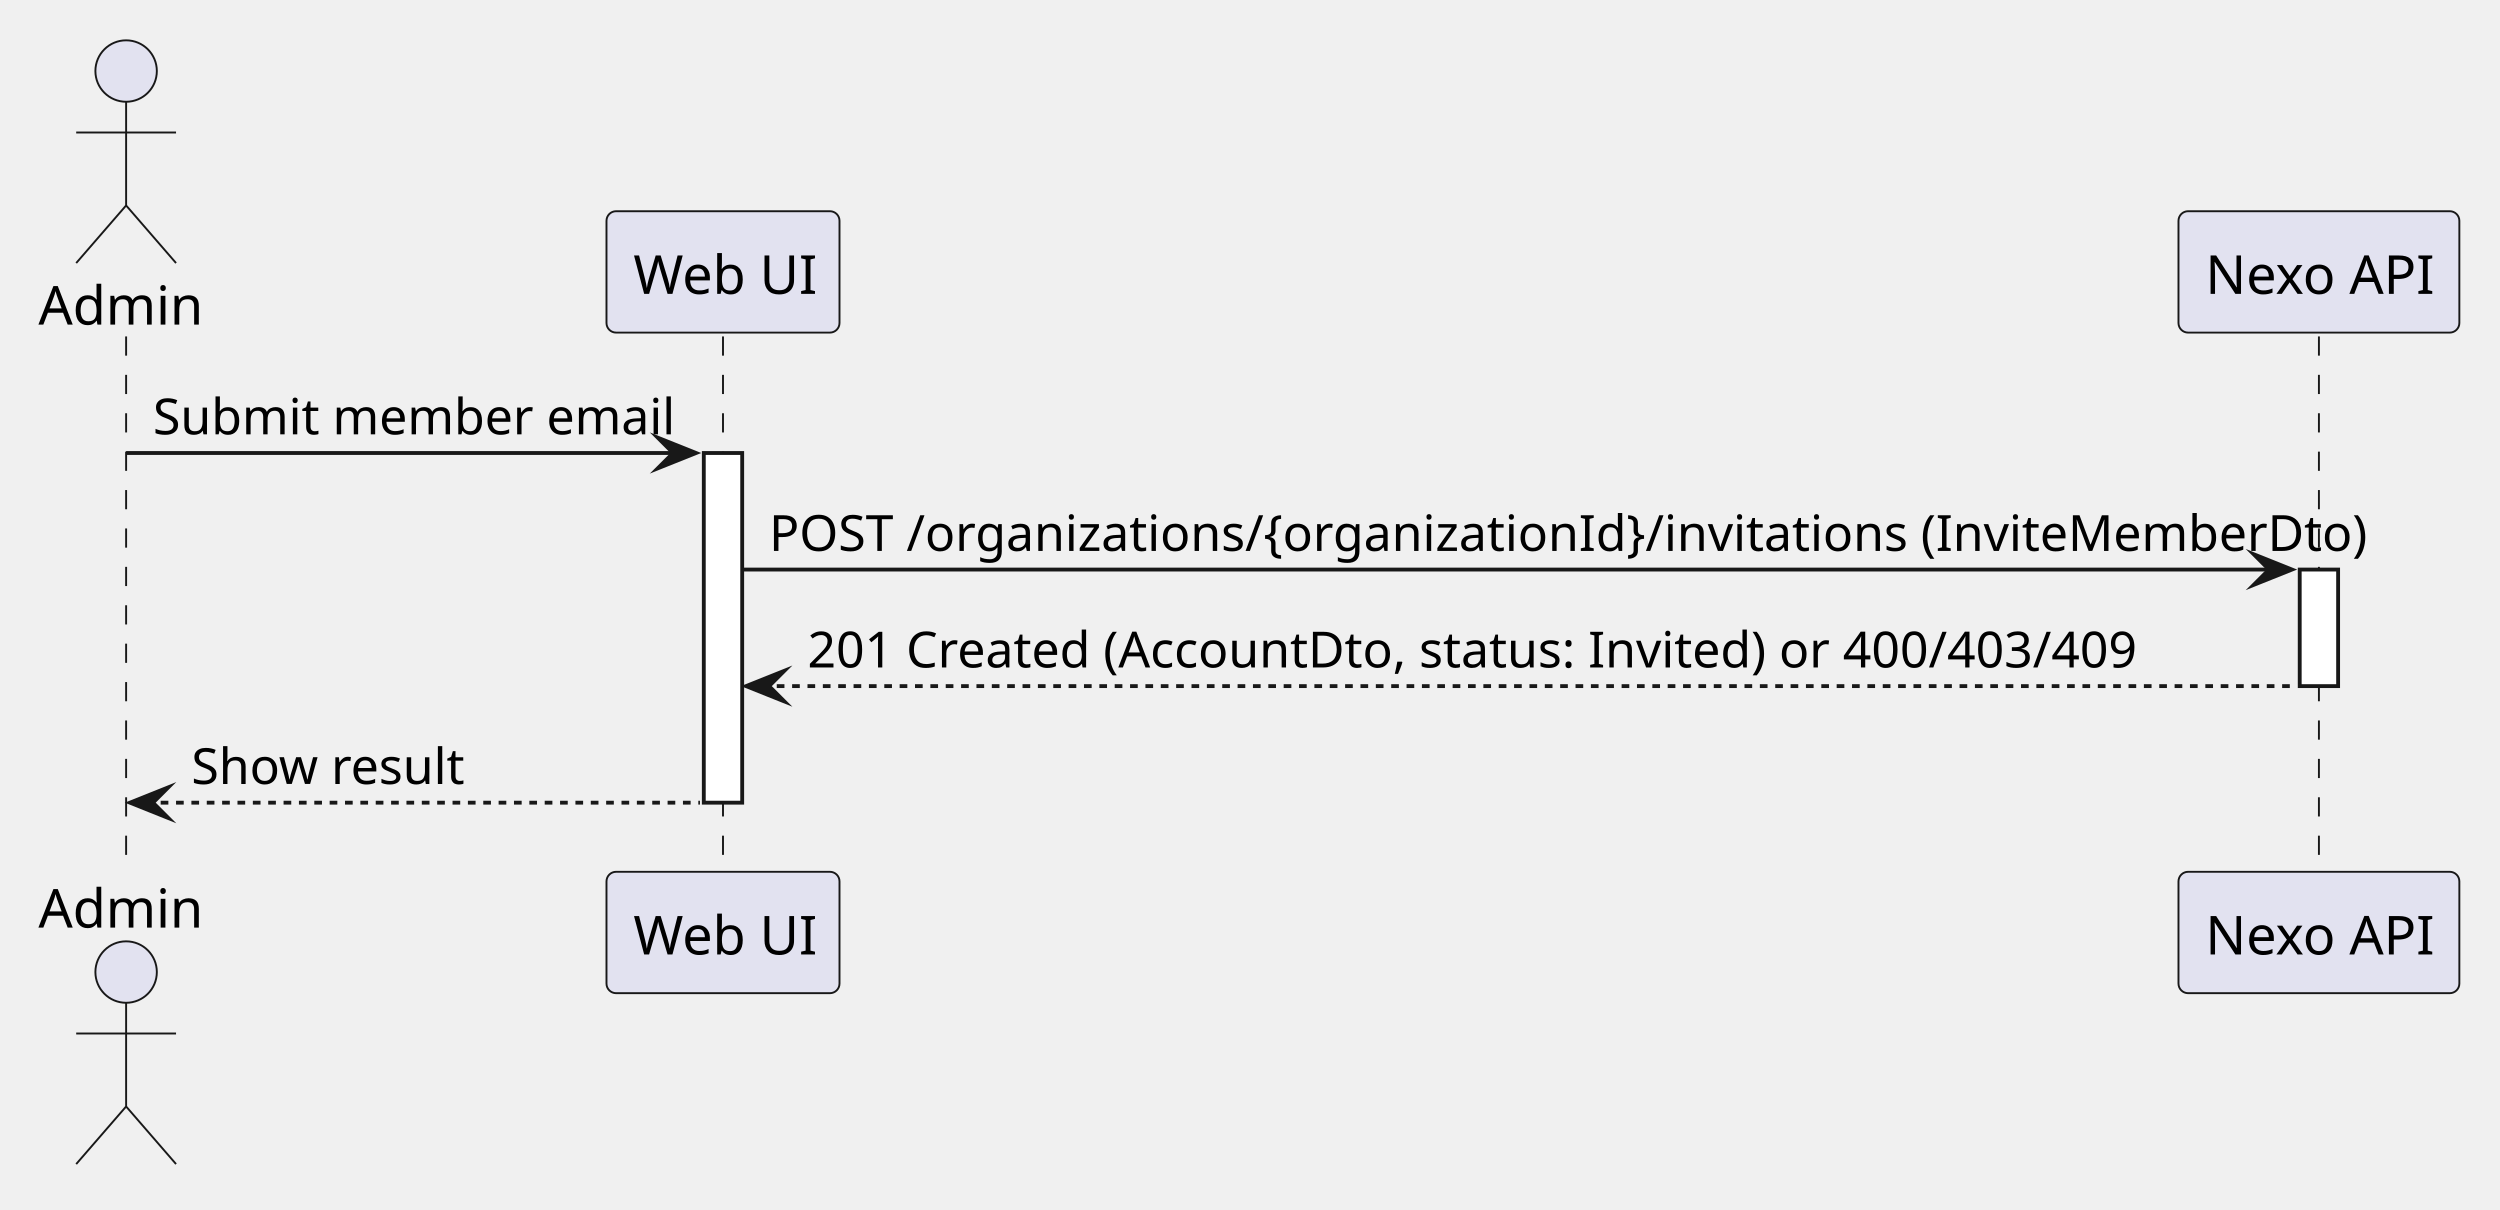
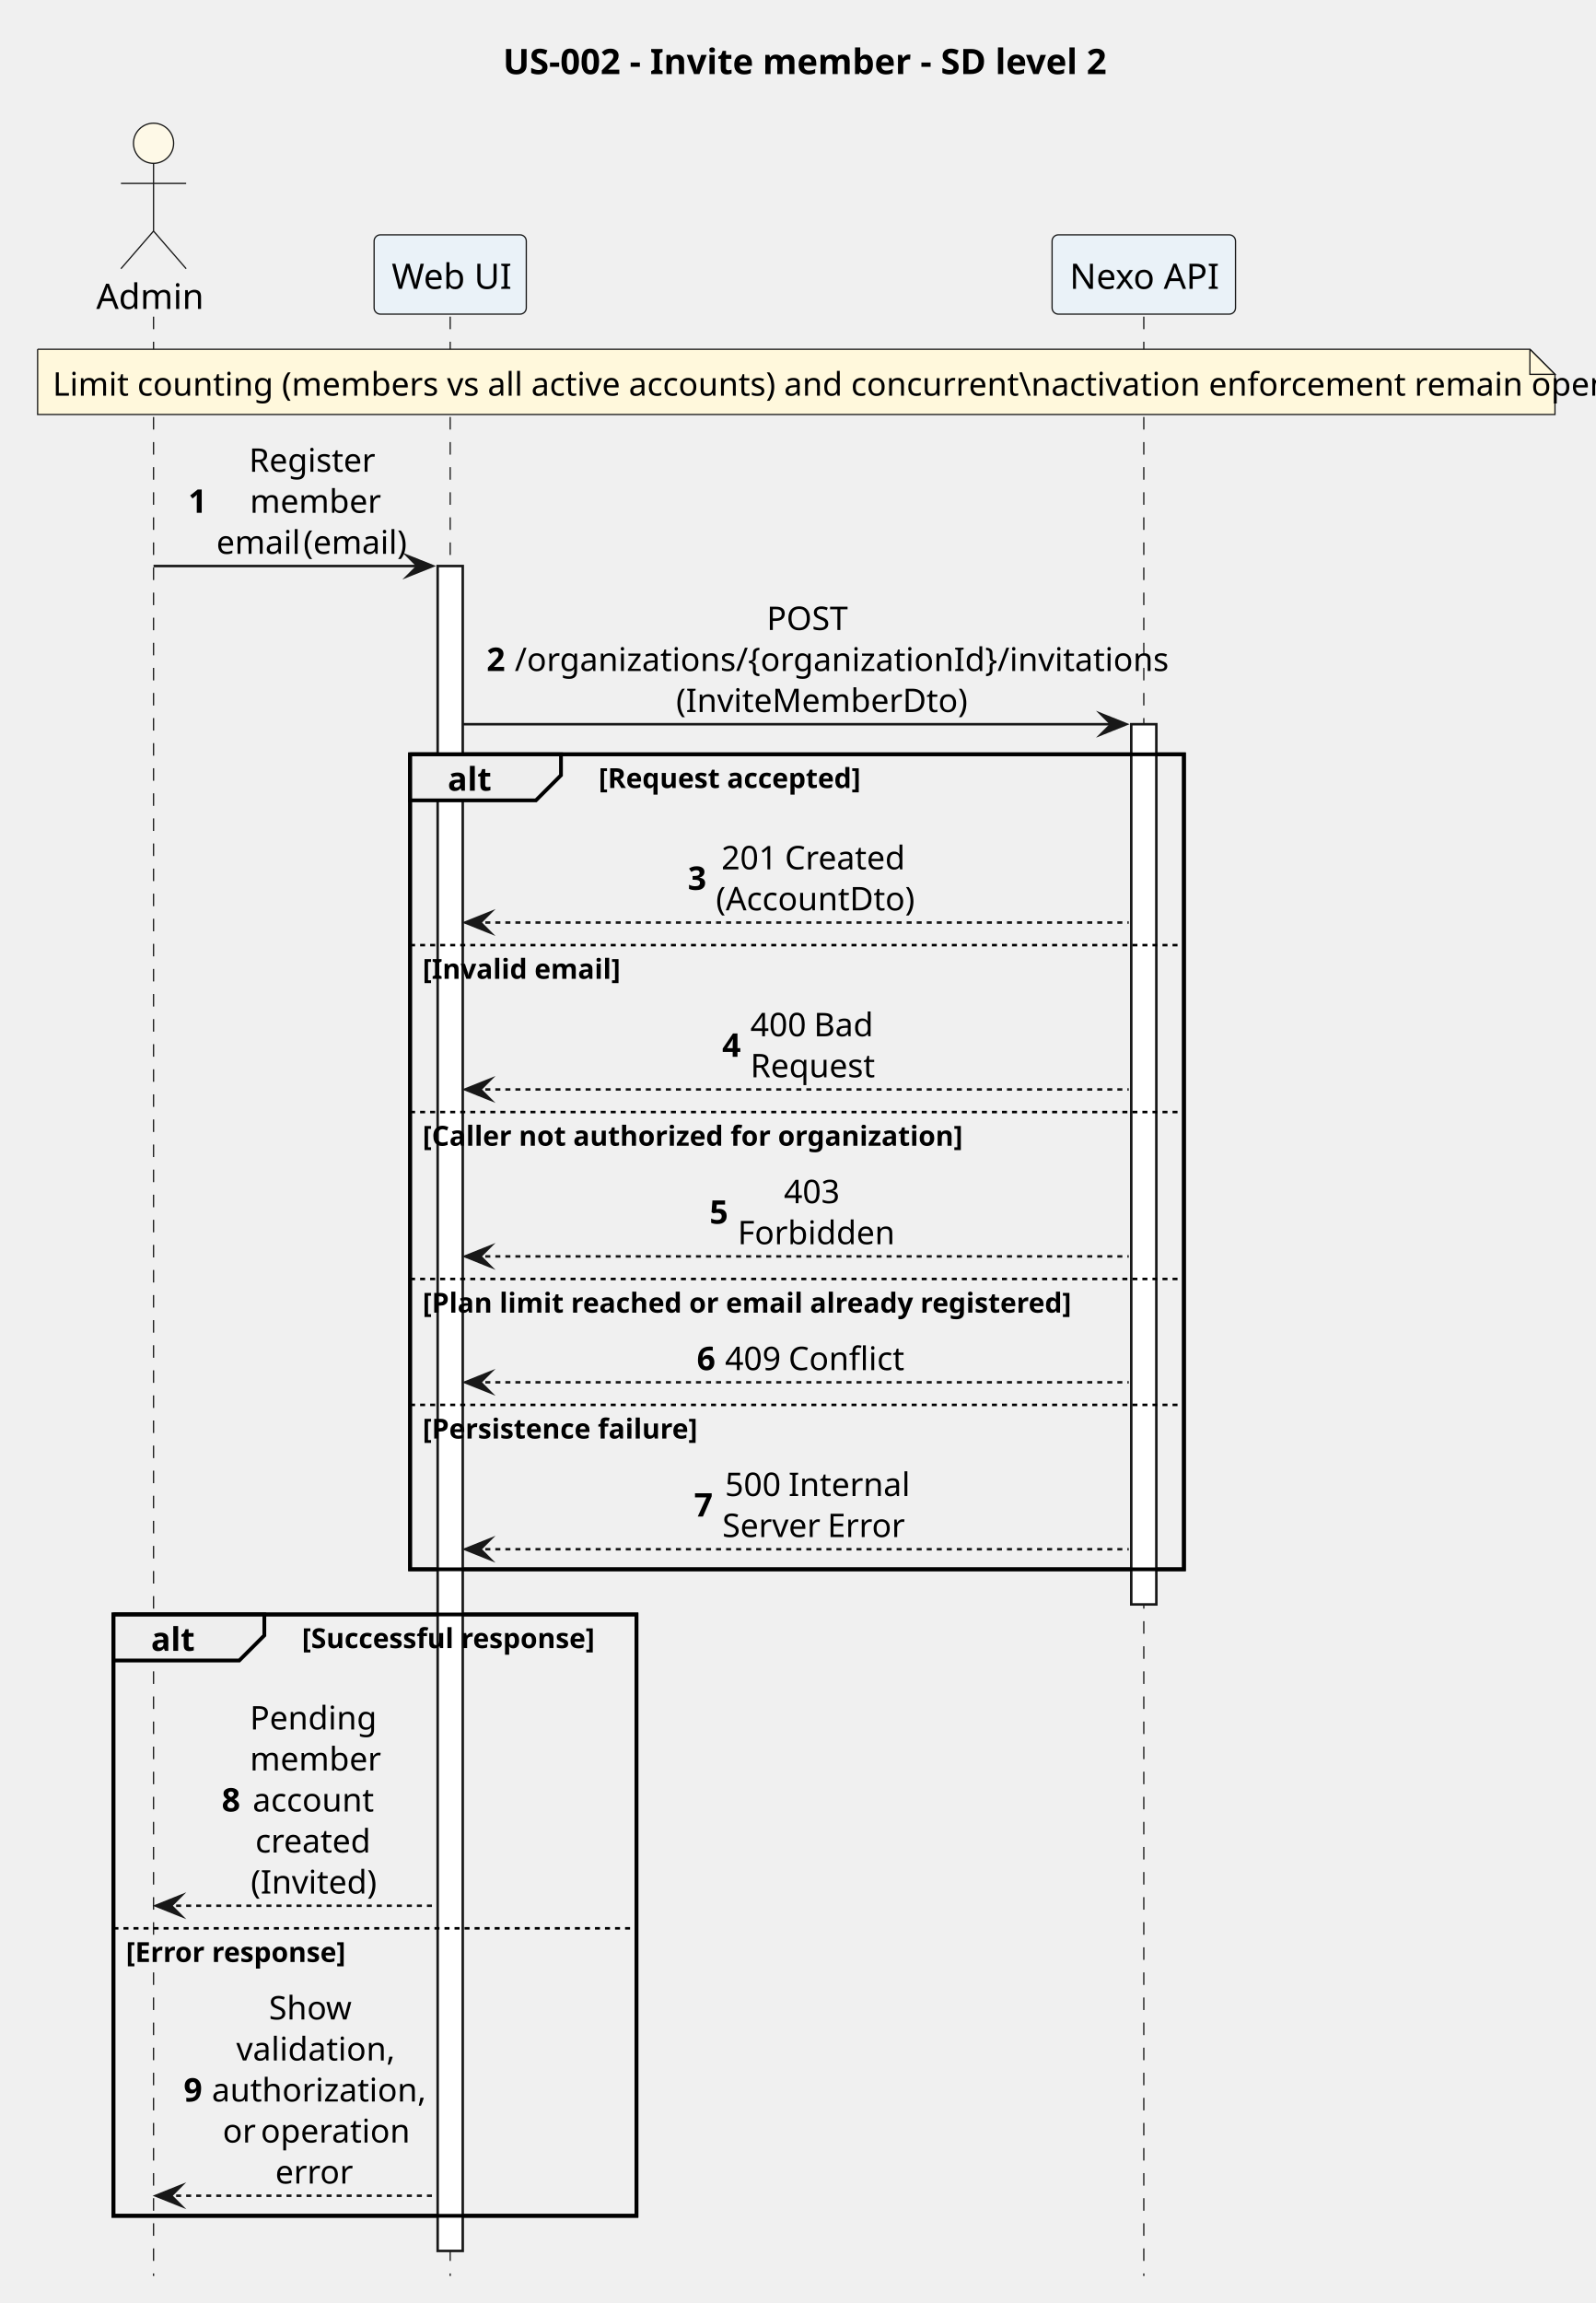
- <svg xmlns="http://www.w3.org/2000/svg" version="1.1" data-diagram-type="SEQUENCE" style="width:651px;height:315px;background:#FFFFFF;" width="651px" height="315px" viewBox="0 0 651 315" zoomAndPan="magnify" preserveAspectRatio="none" contentStyleType="text/css">
+ <svg xmlns="http://www.w3.org/2000/svg" version="1.1" data-diagram-type="SEQUENCE" style="width:636px;height:918px;background:#FFFFFF;" width="636px" height="918px" viewBox="0 0 636 918" zoomAndPan="magnify" preserveAspectRatio="none" contentStyleType="text/css">
  <defs />
  <g font-family="sans-serif" lengthAdjust="spacing">
+     <g class="title" data-source-line="1">
+       <text x="200.568" y="29.533" fill="#000" font-size="14" textLength="233.427" font-weight="700">US-002 - Invite member - SD level 2</text>
+     </g>
+     <rect x="163.504" y="300.68" width="308.553" height="324.859" fill="none" style="stroke:#000;stroke-width:1.5;" />
+     <rect x="45.224" y="643.539" width="208.545" height="239.703" fill="none" style="stroke:#000;stroke-width:1.5;" />
    <g>
-       <rect x="29.341" y="87.609" width="8" height="139.406" fill="#000" fill-opacity="0" />
-       <line x1="32.841" y1="87.609" x2="32.841" y2="227.016" style="stroke:#181818;stroke-width:0.5;stroke-dasharray:5,5;" />
+       <rect x="57.724" y="126.219" width="8" height="781.023" fill="#000" fill-opacity="0" />
+       <line x1="61.224" y1="126.219" x2="61.224" y2="907.242" style="stroke:#181818;stroke-width:0.5;stroke-dasharray:5,5;" />
    </g>
    <g>
-       <rect x="184.768" y="87.609" width="8" height="139.406" fill="#000" fill-opacity="0" />
-       <line x1="188.268" y1="87.609" x2="188.268" y2="227.016" style="stroke:#181818;stroke-width:0.5;stroke-dasharray:5,5;" />
+       <rect x="176.004" y="126.219" width="8" height="781.023" fill="#000" fill-opacity="0" />
+       <line x1="179.504" y1="126.219" x2="179.504" y2="907.242" style="stroke:#181818;stroke-width:0.5;stroke-dasharray:5,5;" />
    </g>
    <g>
-       <rect x="183.268" y="117.961" width="10" height="91.055" fill="#FFF" style="stroke:#181818;stroke-width:1;" />
+       <rect x="174.504" y="225.625" width="10" height="671.617" fill="#FFF" style="stroke:#181818;stroke-width:1;" />
    </g>
    <g>
-       <rect x="600.346" y="87.609" width="8" height="139.406" fill="#000" fill-opacity="0" />
-       <line x1="603.846" y1="87.609" x2="603.846" y2="227.016" style="stroke:#181818;stroke-width:0.5;stroke-dasharray:5,5;" />
+       <rect x="452.558" y="126.219" width="8" height="781.023" fill="#000" fill-opacity="0" />
+       <line x1="456.058" y1="126.219" x2="456.058" y2="907.242" style="stroke:#181818;stroke-width:0.5;stroke-dasharray:5,5;" />
    </g>
    <g>
-       <rect x="598.846" y="148.313" width="10" height="30.352" fill="#FFF" style="stroke:#181818;stroke-width:1;" />
+       <rect x="451.058" y="288.68" width="10" height="350.859" fill="#FFF" style="stroke:#181818;stroke-width:1;" />
    </g>
-     <text x="10" y="84.533" fill="#000" font-size="14" textLength="39.683">Admin</text>
-     <ellipse cx="32.841" cy="18.5" rx="8" ry="8" fill="#E2E2F0" style="stroke:#181818;stroke-width:0.5;" />
-     <path d="M32.841,26.5 L32.841,53.5 M19.841,34.5 L45.841,34.5 M32.841,53.5 L19.841,68.5 M32.841,53.5 L45.841,68.5" style="stroke:#181818;stroke-width:0.5;" fill="none" />
-     <rect x="157.93" y="55" width="60.676" height="31.609" fill="#E2E2F0" style="stroke:#181818;stroke-width:0.5;" rx="2.5" ry="2.5" />
-     <text x="164.93" y="76.533" fill="#000" font-size="14" textLength="46.676">Web UI</text>
-     <rect x="567.277" y="55" width="73.138" height="31.609" fill="#E2E2F0" style="stroke:#181818;stroke-width:0.5;" rx="2.5" ry="2.5" />
-     <text x="574.277" y="76.533" fill="#000" font-size="14" textLength="59.138">Nexo API</text>
-     <text x="10" y="241.549" fill="#000" font-size="14" textLength="39.683">Admin</text>
-     <ellipse cx="32.841" cy="253.125" rx="8" ry="8" fill="#E2E2F0" style="stroke:#181818;stroke-width:0.5;" />
-     <path d="M32.841,261.125 L32.841,288.125 M19.841,269.125 L45.841,269.125 M32.841,288.125 L19.841,303.125 M32.841,288.125 L45.841,303.125" style="stroke:#181818;stroke-width:0.5;" fill="none" />
-     <rect x="157.93" y="227.016" width="60.676" height="31.609" fill="#E2E2F0" style="stroke:#181818;stroke-width:0.5;" rx="2.5" ry="2.5" />
-     <text x="164.93" y="248.549" fill="#000" font-size="14" textLength="46.676">Web UI</text>
-     <rect x="567.277" y="227.016" width="73.138" height="31.609" fill="#E2E2F0" style="stroke:#181818;stroke-width:0.5;" rx="2.5" ry="2.5" />
-     <text x="574.277" y="248.549" fill="#000" font-size="14" textLength="59.138">Nexo API</text>
-     <polygon points="171.268,113.961,181.268,117.961,171.268,121.961,175.268,117.961" fill="#181818" style="stroke:#181818;stroke-width:1;stroke-linejoin:miter;stroke-miterlimit:10;" />
-     <line x1="32.841" y1="117.961" x2="177.268" y2="117.961" style="stroke:#181818;stroke-width:1;" />
-     <text x="39.841" y="113.104" fill="#000" font-size="13" textLength="126.426">Submit member email</text>
-     <polygon points="586.846,144.313,596.846,148.313,586.846,152.313,590.846,148.313" fill="#181818" style="stroke:#181818;stroke-width:1;stroke-linejoin:miter;stroke-miterlimit:10;" />
-     <line x1="193.268" y1="148.313" x2="592.846" y2="148.313" style="stroke:#181818;stroke-width:1;" />
-     <text x="200.268" y="143.456" fill="#000" font-size="13" textLength="386.579">POST /organizations/{organizationId}/invitations (InviteMemberDto)</text>
-     <polygon points="204.268,174.664,194.268,178.664,204.268,182.664,200.268,178.664" fill="#181818" style="stroke:#181818;stroke-width:1;stroke-linejoin:miter;stroke-miterlimit:10;" />
-     <line x1="198.268" y1="178.664" x2="597.846" y2="178.664" style="stroke:#181818;stroke-width:1;stroke-dasharray:2,2;" />
-     <text x="210.268" y="173.808" fill="#000" font-size="13" textLength="329.532">201 Created (AccountDto, status: Invited) or 400/403/409</text>
-     <polygon points="43.841,205.016,33.841,209.016,43.841,213.016,39.841,209.016" fill="#181818" style="stroke:#181818;stroke-width:1;stroke-linejoin:miter;stroke-miterlimit:10;" />
-     <line x1="37.841" y1="209.016" x2="182.268" y2="209.016" style="stroke:#181818;stroke-width:1;stroke-dasharray:2,2;" />
-     <text x="49.841" y="204.159" fill="#000" font-size="13" textLength="67.92">Show result</text>
+     <text x="38.382" y="123.143" fill="#000" font-size="14" textLength="39.683">Admin</text>
+     <ellipse cx="61.224" cy="57.109" rx="8" ry="8" fill="#FEF9E7" style="stroke:#181818;stroke-width:0.5;" />
+     <path d="M61.224,65.109 L61.224,92.109 M48.224,73.109 L74.224,73.109 M61.224,92.109 L48.224,107.109 M61.224,92.109 L74.224,107.109" style="stroke:#181818;stroke-width:0.5;" fill="none" />
+     <rect x="149.167" y="93.609" width="60.676" height="31.609" fill="#EAF2F8" style="stroke:#181818;stroke-width:0.5;" rx="2.5" ry="2.5" />
+     <text x="156.167" y="115.143" fill="#000" font-size="14" textLength="46.676">Web UI</text>
+     <rect x="419.489" y="93.609" width="73.138" height="31.609" fill="#EAF2F8" style="stroke:#181818;stroke-width:0.5;" rx="2.5" ry="2.5" />
+     <text x="426.489" y="115.143" fill="#000" font-size="14" textLength="59.138">Nexo API</text>
+     <path d="M15,139.219 L15,165.219 L620,165.219 L620,149.219 L610,139.219 L15,139.219" style="stroke:#181818;stroke-width:0.5;" fill="#FFF8DC" />
+     <path d="M610,139.219 L610,149.219 L620,149.219 L610,139.219" style="stroke:#181818;stroke-width:0.5;" fill="#FFF8DC" />
+     <text x="21" y="157.714" fill="#000" font-size="13" textLength="584.562">Limit counting (members vs all active accounts) and concurrent\nactivation enforcement remain open.</text>
+     <polygon points="162.504,221.625,172.504,225.625,162.504,229.625,166.504,225.625" fill="#181818" style="stroke:#181818;stroke-width:1;stroke-linejoin:miter;stroke-miterlimit:10;" />
+     <line x1="61.224" y1="225.625" x2="168.504" y2="225.625" style="stroke:#181818;stroke-width:1;" />
+     <text x="75.049" y="204.417" fill="#000" font-size="13" font-weight="700">1</text>
+     <text x="99.275" y="188.065" fill="#000" font-size="13" textLength="48.407">Register</text>
+     <text x="99.64" y="204.417" fill="#000" font-size="13" textLength="47.677">member</text>
+     <text x="86.279" y="220.769" fill="#000" font-size="13" textLength="31.065">email</text>
+     <text x="117.344" y="220.769" fill="#000" font-size="13"> </text>
+     <text x="120.956" y="220.769" fill="#000" font-size="13" textLength="39.724">(email)</text>
+     <polygon points="439.058,284.68,449.058,288.68,439.058,292.68,443.058,288.68" fill="#181818" style="stroke:#181818;stroke-width:1;stroke-linejoin:miter;stroke-miterlimit:10;" />
+     <line x1="184.504" y1="288.68" x2="445.058" y2="288.68" style="stroke:#181818;stroke-width:1;" />
+     <text x="194.004" y="267.472" fill="#000" font-size="13" font-weight="700">2</text>
+     <text x="305.699" y="251.12" fill="#000" font-size="13" textLength="35.395">POST</text>
+     <text x="205.234" y="267.472" fill="#000" font-size="13" textLength="236.323">/organizations/{organizationId}/invitations</text>
+     <text x="269.577" y="283.823" fill="#000" font-size="13" textLength="107.637">(InviteMemberDto)</text>
+     <path d="M163.504,300.68 L223.675,300.68 L223.675,309.031 L213.675,319.031 L163.504,319.031 L163.504,300.68" style="stroke:#000;stroke-width:1.5;" fill="#EEE" />
+     <rect x="163.504" y="300.68" width="308.553" height="324.859" fill="none" style="stroke:#000;stroke-width:1.5;" />
+     <text x="178.504" y="315.175" fill="#000" font-size="13" textLength="15.171" font-weight="700">alt</text>
+     <text x="238.675" y="314.099" fill="#000" font-size="11" textLength="101.471" font-weight="700">[Request accepted]</text>
+     <polygon points="195.504,363.734,185.504,367.734,195.504,371.734,191.504,367.734" fill="#181818" style="stroke:#181818;stroke-width:1;stroke-linejoin:miter;stroke-miterlimit:10;" />
+     <line x1="189.504" y1="367.734" x2="450.058" y2="367.734" style="stroke:#181818;stroke-width:1;stroke-dasharray:2,2;" />
+     <text x="274.236" y="354.702" fill="#000" font-size="13" font-weight="700">3</text>
+     <text x="287.621" y="346.526" fill="#000" font-size="13" textLength="21.69">201</text>
+     <text x="309.311" y="346.526" fill="#000" font-size="13"> </text>
+     <text x="312.922" y="346.526" fill="#000" font-size="13" textLength="46.249">Created</text>
+     <text x="285.466" y="362.878" fill="#000" font-size="13" textLength="75.861">(AccountDto)</text>
+     <line x1="163.504" y1="376.734" x2="472.058" y2="376.734" style="stroke:#000;stroke-width:1;stroke-dasharray:2,2;" />
+     <text x="168.504" y="390.153" fill="#000" font-size="11" textLength="73.353" font-weight="700">[Invalid email]</text>
+     <polygon points="195.504,430.273,185.504,434.273,195.504,438.273,191.504,434.273" fill="#181818" style="stroke:#181818;stroke-width:1;stroke-linejoin:miter;stroke-miterlimit:10;" />
+     <line x1="189.504" y1="434.273" x2="450.058" y2="434.273" style="stroke:#181818;stroke-width:1;stroke-dasharray:2,2;" />
+     <text x="287.95" y="421.241" fill="#000" font-size="13" font-weight="700">4</text>
+     <text x="299.18" y="413.065" fill="#000" font-size="13" textLength="21.69">400</text>
+     <text x="320.87" y="413.065" fill="#000" font-size="13"> </text>
+     <text x="324.481" y="413.065" fill="#000" font-size="13" textLength="23.131">Bad</text>
+     <text x="299.186" y="429.417" fill="#000" font-size="13" textLength="48.42">Request</text>
+     <line x1="163.504" y1="443.273" x2="472.058" y2="443.273" style="stroke:#000;stroke-width:1;stroke-dasharray:2,2;" />
+     <text x="168.504" y="456.692" fill="#000" font-size="11" textLength="202.888" font-weight="700">[Caller not authorized for organization]</text>
+     <polygon points="195.504,496.813,185.504,500.813,195.504,504.813,191.504,500.813" fill="#181818" style="stroke:#181818;stroke-width:1;stroke-linejoin:miter;stroke-miterlimit:10;" />
+     <line x1="189.504" y1="500.813" x2="450.058" y2="500.813" style="stroke:#181818;stroke-width:1;stroke-dasharray:2,2;" />
+     <text x="282.897" y="487.78" fill="#000" font-size="13" font-weight="700">5</text>
+     <text x="312.551" y="479.604" fill="#000" font-size="13" textLength="21.69">403</text>
+     <text x="294.127" y="495.956" fill="#000" font-size="13" textLength="58.538">Forbidden</text>
+     <line x1="163.504" y1="509.813" x2="472.058" y2="509.813" style="stroke:#000;stroke-width:1;stroke-dasharray:2,2;" />
+     <text x="168.504" y="523.231" fill="#000" font-size="11" textLength="244.541" font-weight="700">[Plan limit reached or email already registered]</text>
+     <polygon points="195.504,547,185.504,551,195.504,555,191.504,551" fill="#181818" style="stroke:#181818;stroke-width:1;stroke-linejoin:miter;stroke-miterlimit:10;" />
+     <line x1="189.504" y1="551" x2="450.058" y2="551" style="stroke:#181818;stroke-width:1;stroke-dasharray:2,2;" />
+     <text x="277.841" y="546.144" fill="#000" font-size="13" font-weight="700">6</text>
+     <text x="289.071" y="546.144" fill="#000" font-size="13" textLength="21.69">409</text>
+     <text x="310.761" y="546.144" fill="#000" font-size="13"> </text>
+     <text x="314.373" y="546.144" fill="#000" font-size="13" textLength="43.348">Conflict</text>
+     <line x1="163.504" y1="560" x2="472.058" y2="560" style="stroke:#000;stroke-width:1;stroke-dasharray:2,2;" />
+     <text x="168.504" y="573.419" fill="#000" font-size="11" textLength="105.155" font-weight="700">[Persistence failure]</text>
+     <polygon points="195.504,613.539,185.504,617.539,195.504,621.539,191.504,617.539" fill="#181818" style="stroke:#181818;stroke-width:1;stroke-linejoin:miter;stroke-miterlimit:10;" />
+     <line x1="189.504" y1="617.539" x2="450.058" y2="617.539" style="stroke:#181818;stroke-width:1;stroke-dasharray:2,2;" />
+     <text x="276.771" y="604.507" fill="#000" font-size="13" font-weight="700">7</text>
+     <text x="289.065" y="596.331" fill="#000" font-size="13" textLength="21.69">500</text>
+     <text x="310.755" y="596.331" fill="#000" font-size="13"> </text>
+     <text x="314.366" y="596.331" fill="#000" font-size="13" textLength="43.361">Internal</text>
+     <text x="288.001" y="612.683" fill="#000" font-size="13" textLength="38.289">Server</text>
+     <text x="326.291" y="612.683" fill="#000" font-size="13"> </text>
+     <text x="329.902" y="612.683" fill="#000" font-size="13" textLength="28.888">Error</text>
+     <path d="M45.224,643.539 L105.395,643.539 L105.395,651.891 L95.395,661.891 L45.224,661.891 L45.224,643.539" style="stroke:#000;stroke-width:1.5;" fill="#EEE" />
+     <rect x="45.224" y="643.539" width="208.545" height="239.703" fill="none" style="stroke:#000;stroke-width:1.5;" />
+     <text x="60.224" y="658.034" fill="#000" font-size="13" textLength="15.171" font-weight="700">alt</text>
+     <text x="120.395" y="656.958" fill="#000" font-size="11" textLength="117.375" font-weight="700">[Successful response]</text>
+     <polygon points="72.224,755.648,62.224,759.648,72.224,763.648,68.224,759.648" fill="#181818" style="stroke:#181818;stroke-width:1;stroke-linejoin:miter;stroke-miterlimit:10;" />
+     <line x1="66.224" y1="759.648" x2="173.504" y2="759.648" style="stroke:#181818;stroke-width:1;stroke-dasharray:2,2;" />
+     <text x="88.395" y="722.089" fill="#000" font-size="13" font-weight="700">8</text>
+     <text x="99.625" y="689.386" fill="#000" font-size="13" textLength="47.709">Pending</text>
+     <text x="99.64" y="705.737" fill="#000" font-size="13" textLength="47.677">member</text>
+     <text x="100.713" y="722.089" fill="#000" font-size="13" textLength="45.532">account</text>
+     <text x="101.799" y="738.44" fill="#000" font-size="13" textLength="43.361">created</text>
+     <text x="99.999" y="754.792" fill="#000" font-size="13" textLength="46.96">(Invited)</text>
+     <line x1="45.224" y1="768.648" x2="253.769" y2="768.648" style="stroke:#000;stroke-width:1;stroke-dasharray:2,2;" />
+     <text x="50.224" y="782.067" fill="#000" font-size="11" textLength="86.19" font-weight="700">[Error response]</text>
+     <polygon points="72.224,871.242,62.224,875.242,72.224,879.242,68.224,875.242" fill="#181818" style="stroke:#181818;stroke-width:1;stroke-linejoin:miter;stroke-miterlimit:10;" />
+     <line x1="66.224" y1="875.242" x2="173.504" y2="875.242" style="stroke:#181818;stroke-width:1;stroke-dasharray:2,2;" />
+     <text x="73.224" y="837.683" fill="#000" font-size="13" font-weight="700">9</text>
+     <text x="107.219" y="804.979" fill="#000" font-size="13" textLength="32.519">Show</text>
+     <text x="94.21" y="821.331" fill="#000" font-size="13" textLength="58.538">validation,</text>
+     <text x="84.454" y="837.683" fill="#000" font-size="13" textLength="78.051">authorization,</text>
+     <text x="88.789" y="854.034" fill="#000" font-size="13" textLength="11.559">or</text>
+     <text x="100.348" y="854.034" fill="#000" font-size="13"> </text>
+     <text x="103.96" y="854.034" fill="#000" font-size="13" textLength="54.209">operation</text>
+     <text x="109.755" y="870.386" fill="#000" font-size="13" textLength="27.447">error</text>
  </g>
</svg>
